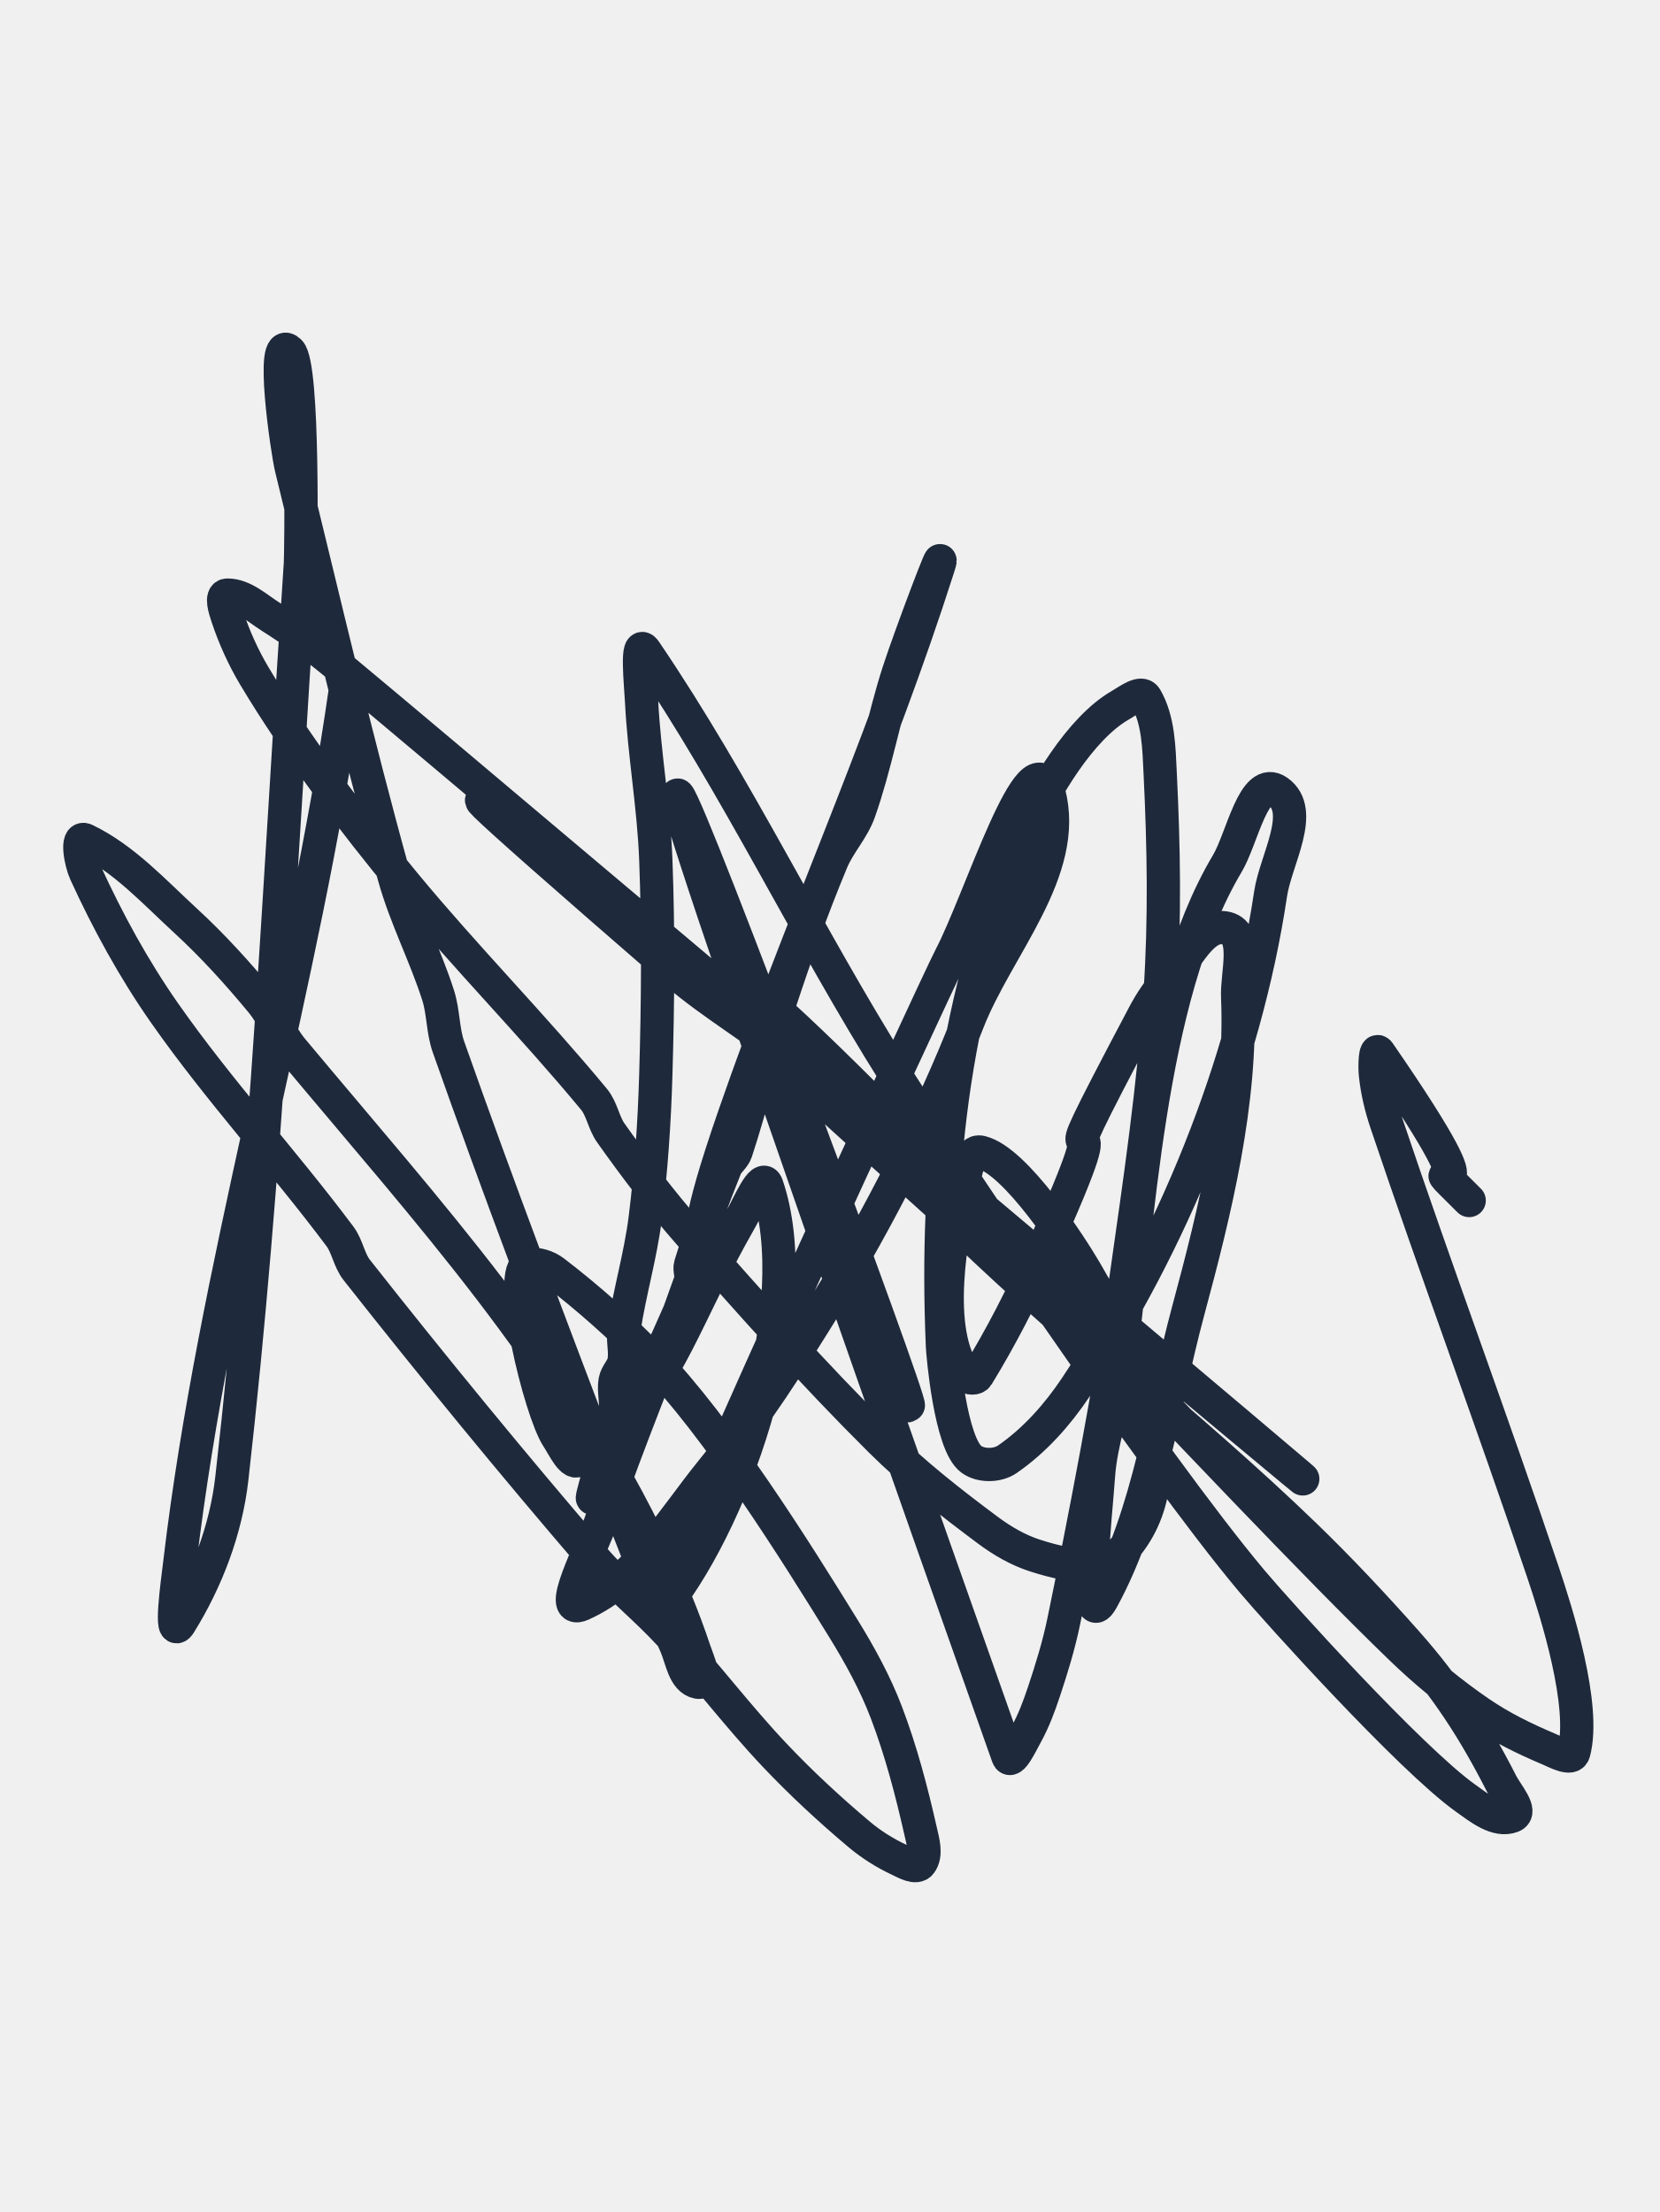
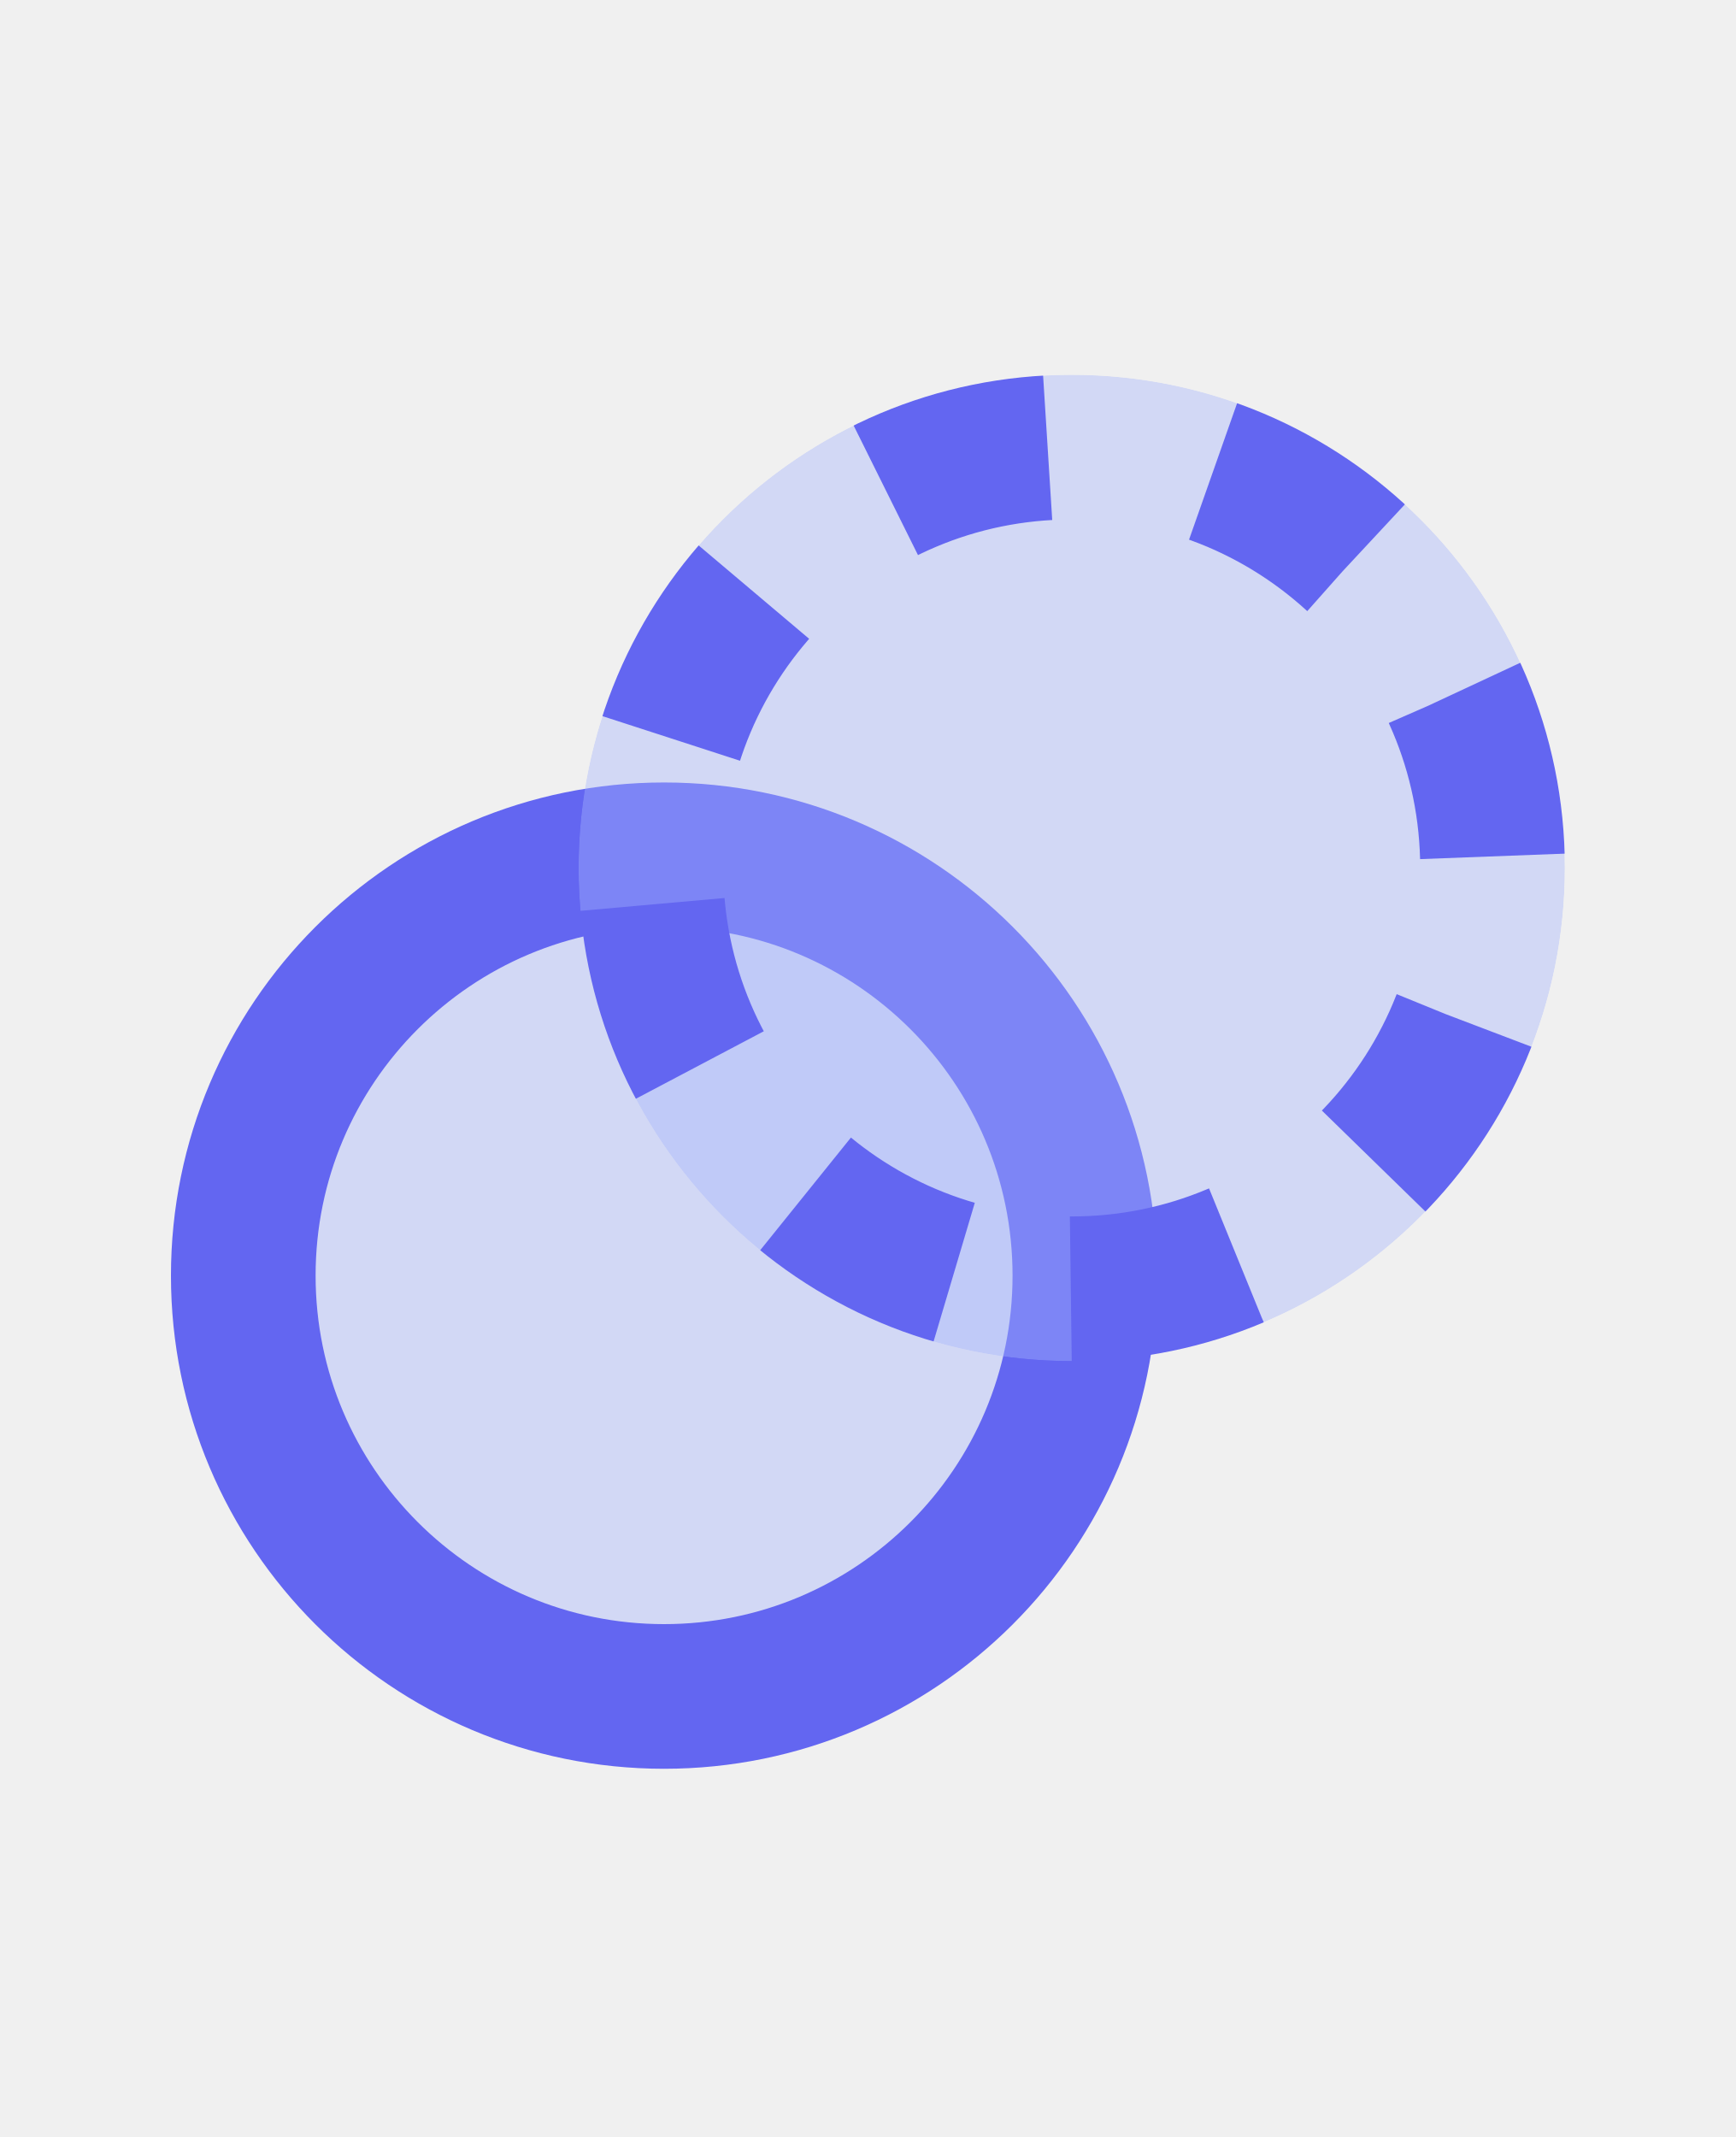
- <svg xmlns="http://www.w3.org/2000/svg" width="499px" height="665px" viewBox="0 0 499 665" version="1.1">
-   <g id="thumbnail" stroke="none" stroke-width="1" fill="none" fill-rule="evenodd" stroke-linecap="round" stroke-linejoin="round">
-     <path d="M103.86,207.133 C91.304,295.544 64.59,381.055 54.069,469.661 C53.344,475.762 50.83,493.314 54.069,488.093 C62.21,474.97 67.947,459.822 69.691,444.478 C80.079,353.119 84.185,261.151 90.303,169.408 C90.456,167.114 91.402,110.024 87.05,105.672 C81.03,99.652 86.404,135.913 87.559,140.614 C97.644,181.672 107.187,222.882 118.525,263.612 C121.926,275.829 127.879,287.21 131.73,299.293 C133.325,304.297 133.074,309.79 134.82,314.743 C149.796,357.235 165.835,399.346 181.836,441.462 C188.649,459.397 195.611,477.288 203.257,494.884 C204.937,498.75 205.63,504.9 209.762,505.726 C212.972,506.368 209.713,499.073 208.678,495.968 C205.368,486.038 201.304,476.349 196.818,466.891 C168.962,408.167 129.227,365.091 87.911,315.567 C84.23,311.155 82.181,305.54 78.516,301.115 C71.447,292.581 63.978,284.324 55.819,276.825 C46.314,268.088 37.287,258.134 25.658,252.528 C22.727,251.116 24.304,259.328 25.658,262.286 C32.384,276.984 40.194,291.289 49.459,304.534 C65.774,327.855 85.145,348.897 102.19,371.69 C104.448,374.709 104.914,378.844 107.248,381.805 C130.413,411.193 154.146,440.147 178.527,468.534 C185.518,476.673 194.026,483.395 201.287,491.294 C212.163,503.126 221.855,516.024 232.906,527.694 C240.88,536.113 249.413,544.018 258.287,551.481 C261.894,554.514 265.95,557.065 270.214,559.071 C272.203,560.007 275.401,561.914 276.72,560.155 C278.671,557.553 277.438,553.569 276.72,550.397 C273.993,538.357 270.846,526.351 266.452,514.814 C263.096,506.003 258.521,497.657 253.573,489.631 C239.312,466.503 216.009,429.26 195.619,408.219 C186.588,398.899 176.849,390.216 166.542,382.329 C164.453,380.73 161.563,379.834 158.952,380.16 C151.885,381.044 162.329,424.258 167.626,432.204 C169.328,434.756 172.154,441.054 174.132,438.71 L179.553,438.71 C204.721,408.881 203.823,399.682 222.923,366.065 C224.959,362.482 229.18,352.408 230.513,356.307 C242.774,392.184 222.198,454.311 199.645,483.015 C188.229,497.544 281.385,295.958 285.705,287.734 C294.642,270.721 310.353,219.681 315.291,238.253 C321.566,261.848 299.752,284.563 290.915,307.323 C280.203,334.912 263.344,367.729 248.716,391.423 C237.931,408.892 226.848,426.297 213.906,442.233 C202.144,456.717 191.918,474.763 174.873,482.351 C166.936,485.884 178.036,465.205 180.804,456.97 C188.954,432.72 199.147,409.196 207.577,385.042 C208.102,383.538 207.107,381.784 207.577,380.262 C210.63,370.367 214.209,360.632 218.073,351.025 C218.788,349.248 220.661,348.064 221.26,346.245 C226.181,331.316 229.643,315.932 234.562,301.003 C239.239,286.811 244.29,272.724 250.033,258.928 C252.214,253.689 256.389,249.384 258.277,244.032 C263.126,230.291 265.65,215.821 270.135,201.957 C273.564,191.358 285.386,160.1 281.996,170.712 C263.692,228.013 240.977,277.076 221.008,334.552 C195.873,406.896 233.473,333.667 178.972,449.011 C175.41,456.549 183.464,432.926 184.902,424.714 C185.452,421.575 184.357,418.293 184.902,415.153 C185.27,413.036 187.212,411.406 187.58,409.289 C188.125,406.149 187.113,402.881 187.58,399.728 C189.244,388.496 192.545,377.533 193.954,366.266 C195.737,351.997 196.716,337.617 197.14,323.243 C197.779,301.63 197.962,279.982 197.14,258.375 C196.537,242.499 193.676,226.771 192.869,210.904 C192.611,205.838 191.102,191.529 193.954,195.725 C221.653,236.477 242.795,281.358 269.083,323.034 C284.891,348.094 346.078,439.277 376.326,475.332 C383.798,484.238 423.862,528.65 440.536,540.56 C444.632,543.486 449.957,547.851 454.631,545.981 C457.815,544.708 452.933,539.279 451.379,536.223 C443.176,520.099 434.768,507.183 422.811,493.692 C412.971,482.589 402.812,471.746 392.147,461.434 C357.216,427.66 317.584,397.639 283.205,363.26 C185.874,265.927 441.816,507.451 249.215,332.359 C245.404,328.895 243.836,323.372 239.945,319.999 C228.269,309.88 214.539,302.307 202.864,292.188 C-76.265,50.277 773.943,766.648 168.867,256.694 C146.53,237.869 122.186,217.282 100.678,199.37 C94.573,194.285 88.073,189.656 81.359,185.406 C77.263,182.812 73.197,178.901 68.348,178.901 C66.18,178.901 67.663,183.349 68.348,185.406 C70.409,191.588 73.111,197.601 76.447,203.198 C89.134,224.477 106.159,246.936 121.795,265.842 C140.07,287.938 160.285,308.38 178.559,330.475 C180.961,333.38 181.437,337.515 183.617,340.591 C190.962,350.956 198.661,361.105 207.034,370.659 C225.697,391.954 244.577,413.111 264.663,433.069 C274.619,442.961 285.735,451.661 296.993,460.043 C301.273,463.23 306.009,465.995 311.088,467.633 C317.365,469.658 324.015,471.16 330.604,470.885 C333.208,470.777 335.349,468.47 337.11,466.548 C359.099,442.561 339.397,404.604 326.333,382.175 C322.093,374.895 305.392,348.895 294.89,346.394 C291.27,345.533 290.346,352.536 289.469,356.153 C286.084,370.114 280.267,400.392 290.553,413.618 C291.219,414.474 293.239,414.542 293.806,413.618 C300.924,402 307.143,389.814 312.747,377.394 C342.95,310.455 306.096,376.519 343.861,305.097 C345.924,301.197 348.399,297.439 351.451,294.254 C356.767,288.706 361.368,277.119 368.799,279.075 C375.522,280.844 371.758,292.73 372.052,299.675 C373.393,331.353 365.285,364.006 357.136,394.261 C349.303,423.344 345.745,454.416 331.311,480.851 C325.349,491.771 329.345,455.954 330.227,443.544 C330.948,433.392 334.683,423.659 336.092,413.58 C342.267,369.397 344.733,300.24 368.944,259.609 C373.461,252.03 376.898,232.861 384.124,237.924 C392.553,243.831 383.472,258.546 381.955,268.727 C374.279,320.263 352.298,373.766 323.424,417.018 C317.888,425.31 311.03,433.043 302.823,438.703 C299.848,440.755 294.895,440.84 291.981,438.703 C285.692,434.092 283.408,407.021 283.307,404.648 C281.013,350.755 286.901,299.061 308.719,249.286 C313.654,238.028 324.582,218.985 336.843,211.979 C339.128,210.673 343.115,207.533 344.433,209.81 C348.304,216.496 348.391,224.862 348.77,232.579 C349.841,254.36 350.232,276.243 348.77,298.001 C346.854,326.519 342.682,354.852 338.655,383.15 C333.914,416.461 325.883,457.816 319.765,487.48 C318.293,494.618 316.139,501.61 313.835,508.524 C312.349,512.982 310.695,517.428 308.413,521.535 C307.043,524.003 303.935,530.702 302.992,528.041 C49.664,-187.356 377.943,697.391 235.759,328.509 C231.837,318.334 217.727,290.236 226.066,297.263 C266.705,331.506 369.455,445.565 421.048,495.431 C428.434,502.571 436.417,509.154 444.901,514.948 C451.309,519.324 458.355,522.767 465.502,525.79 C467.855,526.786 472.419,529.34 473.091,526.874 C476.886,512.96 467.812,484.467 463.908,472.859 C448.679,427.57 431.956,382.792 416.714,337.506 C415.13,332.799 413.971,327.907 413.462,322.967 C413.236,320.78 413.298,314.652 414.546,316.462 C455.837,376.333 420.873,340.136 441.652,360.916" id="Path-10" stroke="#1E293B" stroke-width="10" />
+ <svg xmlns="http://www.w3.org/2000/svg" xmlns:xlink="http://www.w3.org/1999/xlink" width="264px" height="325px" viewBox="0 0 264 325" version="1.1">
+   <defs>
+     <path d="M137,150 C178.421,150 212,116.421 212,75 C212,33.579 178.421,0 137,0 C95.579,0 62,33.579 62,75 C62,116.421 95.579,150 137,150 Z" id="path-1" />
+     <mask id="mask-2" maskContentUnits="userSpaceOnUse" maskUnits="objectBoundingBox" x="0" y="0" width="150" height="150" fill="white">
+       <use xlink:href="#path-1" />
+     </mask>
+   </defs>
+   <g id="thumbnail" stroke="none" stroke-width="1" fill="none" fill-rule="evenodd" fill-opacity="0.4">
+     <g id="Group-2" transform="translate(26, 57)" fill="#A5B4FC" stroke="#6366F1">
+       <circle id="Oval" stroke-width="22" cx="75" cy="137" r="64" />
+       <use id="Oval-Copy" mask="url(#mask-2)" stroke-width="44" stroke-linejoin="round" stroke-dasharray="30" xlink:href="#path-1" />
+     </g>
  </g>
</svg>
